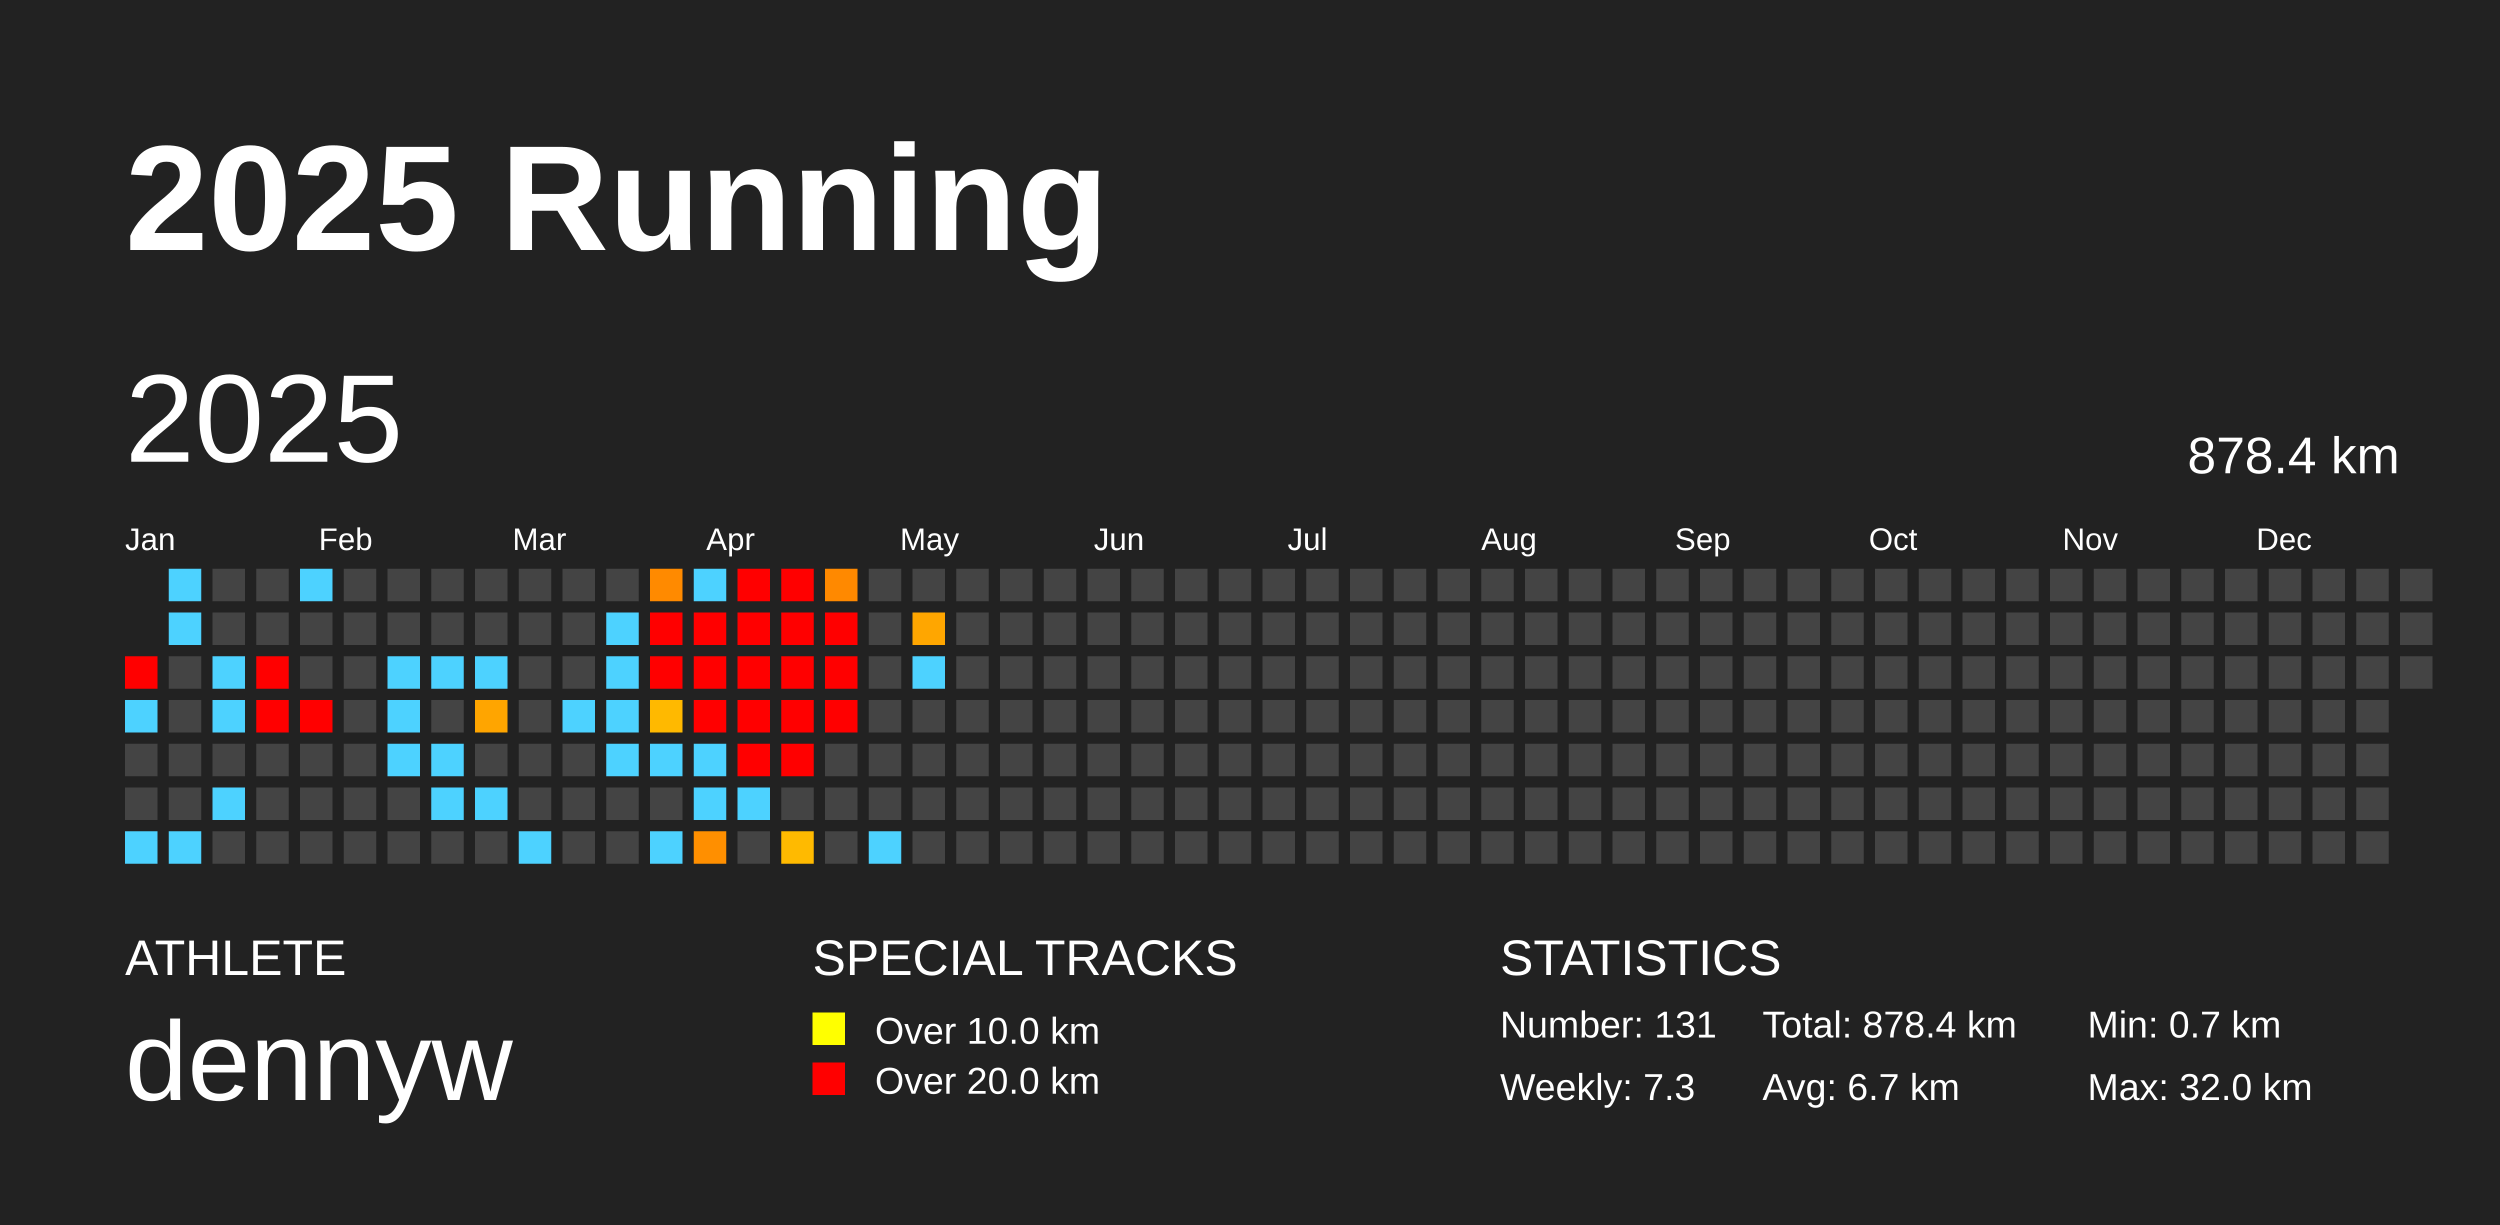
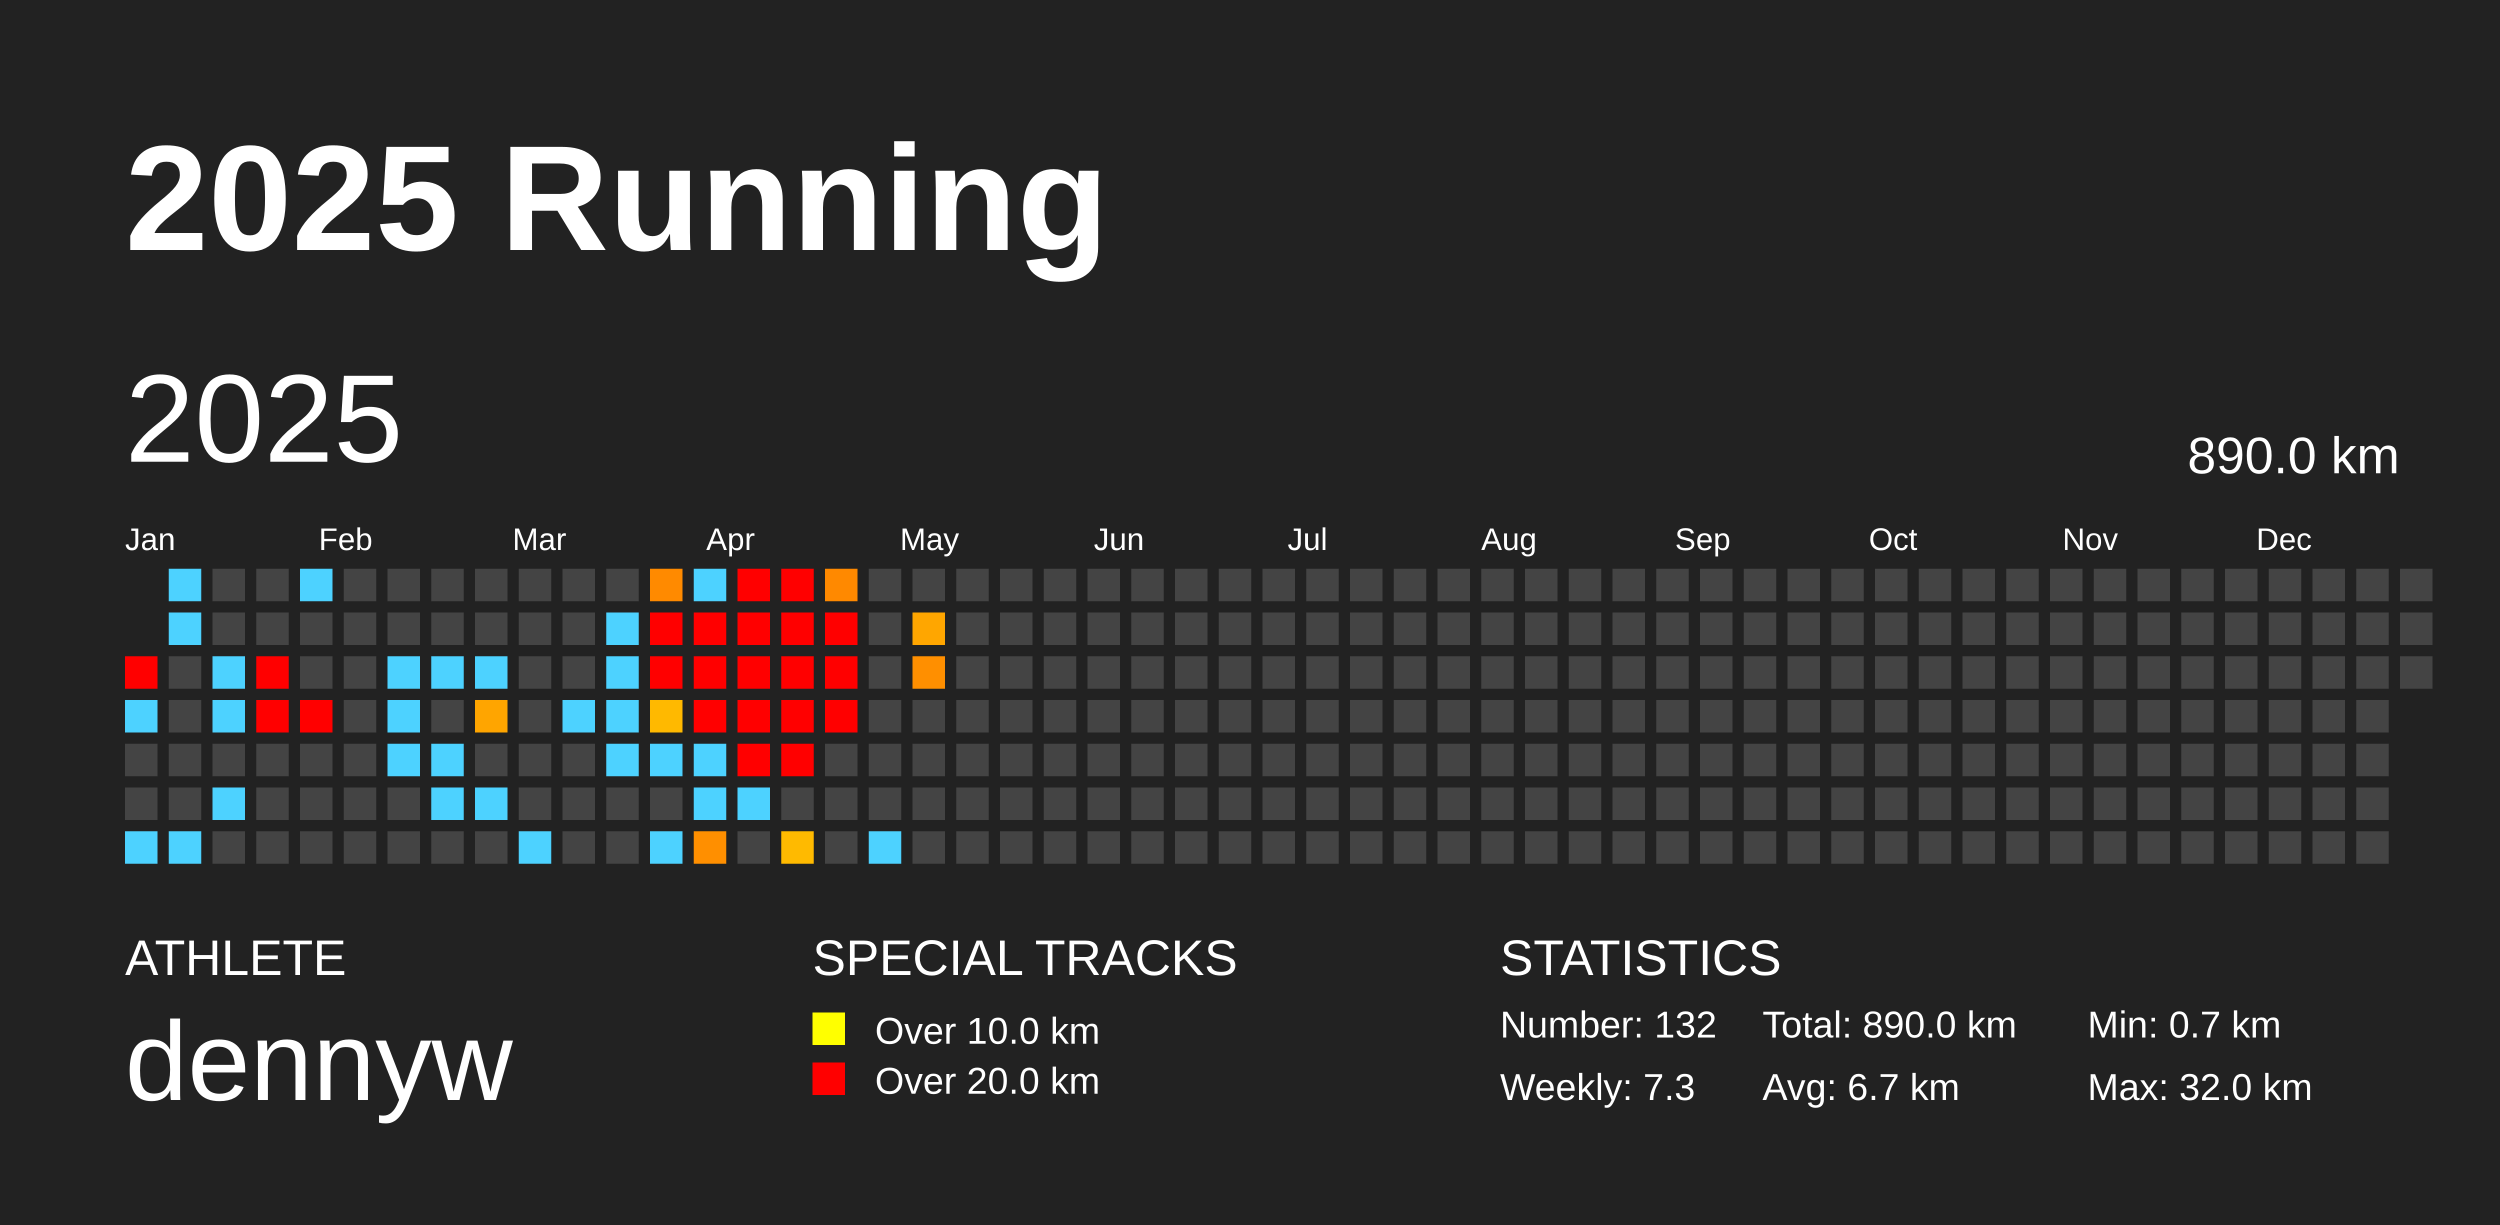
<svg xmlns="http://www.w3.org/2000/svg" baseProfile="full" height="98mm" version="1.1" viewBox="0,0,200,98" width="200mm">
  <defs />
  <rect fill="#222222" height="98" width="200" x="0" y="0" />
  <text fill="#FFFFFF" style="font-size:12px; font-family:Arial; font-weight:bold;" x="10" y="20">2025 Running</text>
  <text fill="#FFFFFF" style="font-size:4px; font-family:Arial" x="10" y="78">ATHLETE</text>
  <text fill="#FFFFFF" style="font-size:9px; font-family:Arial" x="10" y="88">dennyw</text>
  <text fill="#FFFFFF" style="font-size:4px; font-family:Arial" x="65" y="78">SPECIAL TRACKS</text>
  <rect fill="yellow" height="2.6" width="2.6" x="65" y="81" />
  <text fill="#FFFFFF" style="font-size:3px; font-family:Arial" x="70" y="83.5">Over 10.0 km</text>
  <rect fill="red" height="2.6" width="2.6" x="65" y="85" />
  <text fill="#FFFFFF" style="font-size:3px; font-family:Arial" x="70" y="87.5">Over 20.0 km</text>
  <text fill="#FFFFFF" style="font-size:4px; font-family:Arial" x="120" y="78">STATISTICS</text>
-   <text fill="#FFFFFF" style="font-size:3px; font-family:Arial" x="120" y="83">Number: 131</text>
+   <text fill="#FFFFFF" style="font-size:3px; font-family:Arial" x="120" y="83">Number: 132</text>
  <text fill="#FFFFFF" style="font-size:3px; font-family:Arial" x="120" y="88">Weekly: 7.3</text>
-   <text fill="#FFFFFF" style="font-size:3px; font-family:Arial" x="141" y="83">Total: 878.4 km</text>
+   <text fill="#FFFFFF" style="font-size:3px; font-family:Arial" x="141" y="83">Total: 890.0 km</text>
  <text fill="#FFFFFF" style="font-size:3px; font-family:Arial" x="141" y="88">Avg: 6.7 km</text>
  <text fill="#FFFFFF" style="font-size:3px; font-family:Arial" x="167" y="83">Min: 0.7 km</text>
  <text fill="#FFFFFF" style="font-size:3px; font-family:Arial" x="167" y="88">Max: 32.0 km</text>
  <text dominant-baseline="hanging" fill="#FFFFFF" style="font-size:10.0px; font-family:Arial;" x="10" y="30">2025</text>
-   <text dominant-baseline="hanging" fill="#FFFFFF" style="font-size:4.125px; font-family:Arial;" x="175" y="35">878.4 km</text>
+   <text dominant-baseline="hanging" fill="#FFFFFF" style="font-size:4.125px; font-family:Arial;" x="175" y="35">890.0 km</text>
  <text fill="#FFFFFF" style="font-size:2.5px; font-family:Arial" x="10.0" y="44">Jan</text>
  <text fill="#FFFFFF" style="font-size:2.5px; font-family:Arial" x="25.5" y="44">Feb</text>
  <text fill="#FFFFFF" style="font-size:2.5px; font-family:Arial" x="41.0" y="44">Mar</text>
  <text fill="#FFFFFF" style="font-size:2.5px; font-family:Arial" x="56.5" y="44">Apr</text>
  <text fill="#FFFFFF" style="font-size:2.5px; font-family:Arial" x="72.0" y="44">May</text>
  <text fill="#FFFFFF" style="font-size:2.5px; font-family:Arial" x="87.5" y="44">Jun</text>
  <text fill="#FFFFFF" style="font-size:2.5px; font-family:Arial" x="103.0" y="44">Jul</text>
  <text fill="#FFFFFF" style="font-size:2.5px; font-family:Arial" x="118.5" y="44">Aug</text>
  <text fill="#FFFFFF" style="font-size:2.5px; font-family:Arial" x="134.0" y="44">Sep</text>
  <text fill="#FFFFFF" style="font-size:2.5px; font-family:Arial" x="149.5" y="44">Oct</text>
  <text fill="#FFFFFF" style="font-size:2.5px; font-family:Arial" x="165.0" y="44">Nov</text>
  <text fill="#FFFFFF" style="font-size:2.5px; font-family:Arial" x="180.5" y="44">Dec</text>
  <rect fill="red" height="2.6" width="2.6" x="10.0" y="52.5" />
  <rect fill="#4dd2ff" height="2.6" width="2.6" x="10.0" y="56.0" />
  <rect fill="#444444" height="2.6" width="2.6" x="10.0" y="59.5" />
  <rect fill="#444444" height="2.6" width="2.6" x="10.0" y="63.0" />
  <rect fill="#4dd2ff" height="2.6" width="2.6" x="10.0" y="66.5" />
  <rect fill="#4dd2ff" height="2.6" width="2.6" x="13.5" y="45.5" />
  <rect fill="#4dd2ff" height="2.6" width="2.6" x="13.5" y="49.0" />
  <rect fill="#444444" height="2.6" width="2.6" x="13.5" y="52.5" />
  <rect fill="#444444" height="2.6" width="2.6" x="13.5" y="56.0" />
  <rect fill="#444444" height="2.6" width="2.6" x="13.5" y="59.5" />
  <rect fill="#444444" height="2.6" width="2.6" x="13.5" y="63.0" />
  <rect fill="#4dd2ff" height="2.6" width="2.6" x="13.5" y="66.5" />
  <rect fill="#444444" height="2.6" width="2.6" x="17.0" y="45.5" />
  <rect fill="#444444" height="2.6" width="2.6" x="17.0" y="49.0" />
  <rect fill="#4dd2ff" height="2.6" width="2.6" x="17.0" y="52.5" />
  <rect fill="#4dd2ff" height="2.6" width="2.6" x="17.0" y="56.0" />
  <rect fill="#444444" height="2.6" width="2.6" x="17.0" y="59.5" />
  <rect fill="#4dd2ff" height="2.6" width="2.6" x="17.0" y="63.0" />
  <rect fill="#444444" height="2.6" width="2.6" x="17.0" y="66.5" />
  <rect fill="#444444" height="2.6" width="2.6" x="20.5" y="45.5" />
  <rect fill="#444444" height="2.6" width="2.6" x="20.5" y="49.0" />
  <rect fill="red" height="2.6" width="2.6" x="20.5" y="52.5" />
  <rect fill="red" height="2.6" width="2.6" x="20.5" y="56.0" />
  <rect fill="#444444" height="2.6" width="2.6" x="20.5" y="59.5" />
  <rect fill="#444444" height="2.6" width="2.6" x="20.5" y="63.0" />
  <rect fill="#444444" height="2.6" width="2.6" x="20.5" y="66.5" />
  <rect fill="#4dd2ff" height="2.6" width="2.6" x="24.0" y="45.5" />
  <rect fill="#444444" height="2.6" width="2.6" x="24.0" y="49.0" />
  <rect fill="#444444" height="2.6" width="2.6" x="24.0" y="52.5" />
  <rect fill="red" height="2.6" width="2.6" x="24.0" y="56.0" />
  <rect fill="#444444" height="2.6" width="2.6" x="24.0" y="59.5" />
  <rect fill="#444444" height="2.6" width="2.6" x="24.0" y="63.0" />
  <rect fill="#444444" height="2.6" width="2.6" x="24.0" y="66.5" />
  <rect fill="#444444" height="2.6" width="2.6" x="27.5" y="45.5" />
  <rect fill="#444444" height="2.6" width="2.6" x="27.5" y="49.0" />
  <rect fill="#444444" height="2.6" width="2.6" x="27.5" y="52.5" />
  <rect fill="#444444" height="2.6" width="2.6" x="27.5" y="56.0" />
  <rect fill="#444444" height="2.6" width="2.6" x="27.5" y="59.5" />
  <rect fill="#444444" height="2.6" width="2.6" x="27.5" y="63.0" />
  <rect fill="#444444" height="2.6" width="2.6" x="27.5" y="66.5" />
  <rect fill="#444444" height="2.6" width="2.6" x="31.0" y="45.5" />
  <rect fill="#444444" height="2.6" width="2.6" x="31.0" y="49.0" />
  <rect fill="#4dd2ff" height="2.6" width="2.6" x="31.0" y="52.5" />
  <rect fill="#4dd2ff" height="2.6" width="2.6" x="31.0" y="56.0" />
  <rect fill="#4dd2ff" height="2.6" width="2.6" x="31.0" y="59.5" />
  <rect fill="#444444" height="2.6" width="2.6" x="31.0" y="63.0" />
  <rect fill="#444444" height="2.6" width="2.6" x="31.0" y="66.5" />
  <rect fill="#444444" height="2.6" width="2.6" x="34.5" y="45.5" />
  <rect fill="#444444" height="2.6" width="2.6" x="34.5" y="49.0" />
  <rect fill="#4dd2ff" height="2.6" width="2.6" x="34.5" y="52.5" />
  <rect fill="#444444" height="2.6" width="2.6" x="34.5" y="56.0" />
  <rect fill="#4dd2ff" height="2.6" width="2.6" x="34.5" y="59.5" />
  <rect fill="#4dd2ff" height="2.6" width="2.6" x="34.5" y="63.0" />
  <rect fill="#444444" height="2.6" width="2.6" x="34.5" y="66.5" />
  <rect fill="#444444" height="2.6" width="2.6" x="38.0" y="45.5" />
  <rect fill="#444444" height="2.6" width="2.6" x="38.0" y="49.0" />
  <rect fill="#4dd2ff" height="2.6" width="2.6" x="38.0" y="52.5" />
  <rect fill="#ffa500" height="2.6" width="2.6" x="38.0" y="56.0" />
  <rect fill="#444444" height="2.6" width="2.6" x="38.0" y="59.5" />
  <rect fill="#4dd2ff" height="2.6" width="2.6" x="38.0" y="63.0" />
  <rect fill="#444444" height="2.6" width="2.6" x="38.0" y="66.5" />
  <rect fill="#444444" height="2.6" width="2.6" x="41.5" y="45.5" />
  <rect fill="#444444" height="2.6" width="2.6" x="41.5" y="49.0" />
  <rect fill="#444444" height="2.6" width="2.6" x="41.5" y="52.5" />
  <rect fill="#444444" height="2.6" width="2.6" x="41.5" y="56.0" />
  <rect fill="#444444" height="2.6" width="2.6" x="41.5" y="59.5" />
  <rect fill="#444444" height="2.6" width="2.6" x="41.5" y="63.0" />
  <rect fill="#4dd2ff" height="2.6" width="2.6" x="41.5" y="66.5" />
  <rect fill="#444444" height="2.6" width="2.6" x="45.0" y="45.5" />
  <rect fill="#444444" height="2.6" width="2.6" x="45.0" y="49.0" />
  <rect fill="#444444" height="2.6" width="2.6" x="45.0" y="52.5" />
  <rect fill="#4dd2ff" height="2.6" width="2.6" x="45.0" y="56.0" />
  <rect fill="#444444" height="2.6" width="2.6" x="45.0" y="59.5" />
  <rect fill="#444444" height="2.6" width="2.6" x="45.0" y="63.0" />
  <rect fill="#444444" height="2.6" width="2.6" x="45.0" y="66.5" />
  <rect fill="#444444" height="2.6" width="2.6" x="48.5" y="45.5" />
  <rect fill="#4dd2ff" height="2.6" width="2.6" x="48.5" y="49.0" />
  <rect fill="#4dd2ff" height="2.6" width="2.6" x="48.5" y="52.5" />
  <rect fill="#4dd2ff" height="2.6" width="2.6" x="48.5" y="56.0" />
  <rect fill="#4dd2ff" height="2.6" width="2.6" x="48.5" y="59.5" />
  <rect fill="#444444" height="2.6" width="2.6" x="48.5" y="63.0" />
  <rect fill="#444444" height="2.6" width="2.6" x="48.5" y="66.5" />
  <rect fill="#ff8a00" height="2.6" width="2.6" x="52.0" y="45.5" />
  <rect fill="red" height="2.6" width="2.6" x="52.0" y="49.0" />
  <rect fill="red" height="2.6" width="2.6" x="52.0" y="52.5" />
  <rect fill="#ffb900" height="2.6" width="2.6" x="52.0" y="56.0" />
  <rect fill="#4dd2ff" height="2.6" width="2.6" x="52.0" y="59.5" />
  <rect fill="#444444" height="2.6" width="2.6" x="52.0" y="63.0" />
  <rect fill="#4dd2ff" height="2.6" width="2.6" x="52.0" y="66.5" />
  <rect fill="#4dd2ff" height="2.6" width="2.6" x="55.5" y="45.5" />
  <rect fill="red" height="2.6" width="2.6" x="55.5" y="49.0" />
  <rect fill="red" height="2.6" width="2.6" x="55.5" y="52.5" />
  <rect fill="red" height="2.6" width="2.6" x="55.5" y="56.0" />
  <rect fill="#4dd2ff" height="2.6" width="2.6" x="55.5" y="59.5" />
  <rect fill="#4dd2ff" height="2.6" width="2.6" x="55.5" y="63.0" />
  <rect fill="#ff8f00" height="2.6" width="2.6" x="55.5" y="66.5" />
  <rect fill="red" height="2.6" width="2.6" x="59.0" y="45.5" />
  <rect fill="red" height="2.6" width="2.6" x="59.0" y="49.0" />
  <rect fill="red" height="2.6" width="2.6" x="59.0" y="52.5" />
  <rect fill="red" height="2.6" width="2.6" x="59.0" y="56.0" />
  <rect fill="red" height="2.6" width="2.6" x="59.0" y="59.5" />
  <rect fill="#4dd2ff" height="2.6" width="2.6" x="59.0" y="63.0" />
  <rect fill="#444444" height="2.6" width="2.6" x="59.0" y="66.5" />
  <rect fill="red" height="2.6" width="2.6" x="62.5" y="45.5" />
  <rect fill="red" height="2.6" width="2.6" x="62.5" y="49.0" />
  <rect fill="red" height="2.6" width="2.6" x="62.5" y="52.5" />
  <rect fill="red" height="2.6" width="2.6" x="62.5" y="56.0" />
  <rect fill="red" height="2.6" width="2.6" x="62.5" y="59.5" />
  <rect fill="#444444" height="2.6" width="2.6" x="62.5" y="63.0" />
  <rect fill="#ffba00" height="2.6" width="2.6" x="62.5" y="66.5" />
  <rect fill="#ff8900" height="2.6" width="2.6" x="66.0" y="45.5" />
  <rect fill="red" height="2.6" width="2.6" x="66.0" y="49.0" />
  <rect fill="red" height="2.6" width="2.6" x="66.0" y="52.5" />
  <rect fill="red" height="2.6" width="2.6" x="66.0" y="56.0" />
  <rect fill="#444444" height="2.6" width="2.6" x="66.0" y="59.5" />
  <rect fill="#444444" height="2.6" width="2.6" x="66.0" y="63.0" />
  <rect fill="#444444" height="2.6" width="2.6" x="66.0" y="66.5" />
  <rect fill="#444444" height="2.6" width="2.6" x="69.5" y="45.5" />
  <rect fill="#444444" height="2.6" width="2.6" x="69.5" y="49.0" />
  <rect fill="#444444" height="2.6" width="2.6" x="69.5" y="52.5" />
  <rect fill="#444444" height="2.6" width="2.6" x="69.5" y="56.0" />
  <rect fill="#444444" height="2.6" width="2.6" x="69.5" y="59.5" />
  <rect fill="#444444" height="2.6" width="2.6" x="69.5" y="63.0" />
  <rect fill="#4dd2ff" height="2.6" width="2.6" x="69.5" y="66.5" />
  <rect fill="#444444" height="2.6" width="2.6" x="73.0" y="45.5" />
  <rect fill="#ffa600" height="2.6" width="2.6" x="73.0" y="49.0" />
-   <rect fill="#4dd2ff" height="2.6" width="2.6" x="73.0" y="52.5" />
+   <rect fill="#ff8f00" height="2.6" width="2.6" x="73.0" y="52.5" />
  <rect fill="#444444" height="2.6" width="2.6" x="73.0" y="56.0" />
  <rect fill="#444444" height="2.6" width="2.6" x="73.0" y="59.5" />
  <rect fill="#444444" height="2.6" width="2.6" x="73.0" y="63.0" />
  <rect fill="#444444" height="2.6" width="2.6" x="73.0" y="66.5" />
  <rect fill="#444444" height="2.6" width="2.6" x="76.5" y="45.5" />
  <rect fill="#444444" height="2.6" width="2.6" x="76.5" y="49.0" />
  <rect fill="#444444" height="2.6" width="2.6" x="76.5" y="52.5" />
  <rect fill="#444444" height="2.6" width="2.6" x="76.5" y="56.0" />
  <rect fill="#444444" height="2.6" width="2.6" x="76.5" y="59.5" />
  <rect fill="#444444" height="2.6" width="2.6" x="76.5" y="63.0" />
  <rect fill="#444444" height="2.6" width="2.6" x="76.5" y="66.5" />
  <rect fill="#444444" height="2.6" width="2.6" x="80.0" y="45.5" />
  <rect fill="#444444" height="2.6" width="2.6" x="80.0" y="49.0" />
  <rect fill="#444444" height="2.6" width="2.6" x="80.0" y="52.5" />
  <rect fill="#444444" height="2.6" width="2.6" x="80.0" y="56.0" />
  <rect fill="#444444" height="2.6" width="2.6" x="80.0" y="59.5" />
  <rect fill="#444444" height="2.6" width="2.6" x="80.0" y="63.0" />
  <rect fill="#444444" height="2.6" width="2.6" x="80.0" y="66.5" />
  <rect fill="#444444" height="2.6" width="2.6" x="83.5" y="45.5" />
  <rect fill="#444444" height="2.6" width="2.6" x="83.5" y="49.0" />
  <rect fill="#444444" height="2.6" width="2.6" x="83.5" y="52.5" />
  <rect fill="#444444" height="2.6" width="2.6" x="83.5" y="56.0" />
  <rect fill="#444444" height="2.6" width="2.6" x="83.5" y="59.5" />
  <rect fill="#444444" height="2.6" width="2.6" x="83.5" y="63.0" />
  <rect fill="#444444" height="2.6" width="2.6" x="83.5" y="66.5" />
  <rect fill="#444444" height="2.6" width="2.6" x="87.0" y="45.5" />
  <rect fill="#444444" height="2.6" width="2.6" x="87.0" y="49.0" />
  <rect fill="#444444" height="2.6" width="2.6" x="87.0" y="52.5" />
  <rect fill="#444444" height="2.6" width="2.6" x="87.0" y="56.0" />
  <rect fill="#444444" height="2.6" width="2.6" x="87.0" y="59.5" />
  <rect fill="#444444" height="2.6" width="2.6" x="87.0" y="63.0" />
  <rect fill="#444444" height="2.6" width="2.6" x="87.0" y="66.5" />
  <rect fill="#444444" height="2.6" width="2.6" x="90.5" y="45.5" />
  <rect fill="#444444" height="2.6" width="2.6" x="90.5" y="49.0" />
  <rect fill="#444444" height="2.6" width="2.6" x="90.5" y="52.5" />
  <rect fill="#444444" height="2.6" width="2.6" x="90.5" y="56.0" />
  <rect fill="#444444" height="2.6" width="2.6" x="90.5" y="59.5" />
  <rect fill="#444444" height="2.6" width="2.6" x="90.5" y="63.0" />
  <rect fill="#444444" height="2.6" width="2.6" x="90.5" y="66.5" />
  <rect fill="#444444" height="2.6" width="2.6" x="94.0" y="45.5" />
  <rect fill="#444444" height="2.6" width="2.6" x="94.0" y="49.0" />
  <rect fill="#444444" height="2.6" width="2.6" x="94.0" y="52.5" />
  <rect fill="#444444" height="2.6" width="2.6" x="94.0" y="56.0" />
  <rect fill="#444444" height="2.6" width="2.6" x="94.0" y="59.5" />
  <rect fill="#444444" height="2.6" width="2.6" x="94.0" y="63.0" />
  <rect fill="#444444" height="2.6" width="2.6" x="94.0" y="66.5" />
  <rect fill="#444444" height="2.6" width="2.6" x="97.5" y="45.5" />
  <rect fill="#444444" height="2.6" width="2.6" x="97.5" y="49.0" />
  <rect fill="#444444" height="2.6" width="2.6" x="97.5" y="52.5" />
  <rect fill="#444444" height="2.6" width="2.6" x="97.5" y="56.0" />
  <rect fill="#444444" height="2.6" width="2.6" x="97.5" y="59.5" />
  <rect fill="#444444" height="2.6" width="2.6" x="97.5" y="63.0" />
  <rect fill="#444444" height="2.6" width="2.6" x="97.5" y="66.5" />
  <rect fill="#444444" height="2.6" width="2.6" x="101.0" y="45.5" />
  <rect fill="#444444" height="2.6" width="2.6" x="101.0" y="49.0" />
  <rect fill="#444444" height="2.6" width="2.6" x="101.0" y="52.5" />
  <rect fill="#444444" height="2.6" width="2.6" x="101.0" y="56.0" />
  <rect fill="#444444" height="2.6" width="2.6" x="101.0" y="59.5" />
  <rect fill="#444444" height="2.6" width="2.6" x="101.0" y="63.0" />
  <rect fill="#444444" height="2.6" width="2.6" x="101.0" y="66.5" />
  <rect fill="#444444" height="2.6" width="2.6" x="104.5" y="45.5" />
  <rect fill="#444444" height="2.6" width="2.6" x="104.5" y="49.0" />
  <rect fill="#444444" height="2.6" width="2.6" x="104.5" y="52.5" />
  <rect fill="#444444" height="2.6" width="2.6" x="104.5" y="56.0" />
  <rect fill="#444444" height="2.6" width="2.6" x="104.5" y="59.5" />
  <rect fill="#444444" height="2.6" width="2.6" x="104.5" y="63.0" />
  <rect fill="#444444" height="2.6" width="2.6" x="104.5" y="66.5" />
  <rect fill="#444444" height="2.6" width="2.6" x="108.0" y="45.5" />
  <rect fill="#444444" height="2.6" width="2.6" x="108.0" y="49.0" />
  <rect fill="#444444" height="2.6" width="2.6" x="108.0" y="52.5" />
  <rect fill="#444444" height="2.6" width="2.6" x="108.0" y="56.0" />
  <rect fill="#444444" height="2.6" width="2.6" x="108.0" y="59.5" />
  <rect fill="#444444" height="2.6" width="2.6" x="108.0" y="63.0" />
  <rect fill="#444444" height="2.6" width="2.6" x="108.0" y="66.5" />
  <rect fill="#444444" height="2.6" width="2.6" x="111.5" y="45.5" />
  <rect fill="#444444" height="2.6" width="2.6" x="111.5" y="49.0" />
  <rect fill="#444444" height="2.6" width="2.6" x="111.5" y="52.5" />
  <rect fill="#444444" height="2.6" width="2.6" x="111.5" y="56.0" />
  <rect fill="#444444" height="2.6" width="2.6" x="111.5" y="59.5" />
  <rect fill="#444444" height="2.6" width="2.6" x="111.5" y="63.0" />
  <rect fill="#444444" height="2.6" width="2.6" x="111.5" y="66.5" />
  <rect fill="#444444" height="2.6" width="2.6" x="115.0" y="45.5" />
  <rect fill="#444444" height="2.6" width="2.6" x="115.0" y="49.0" />
  <rect fill="#444444" height="2.6" width="2.6" x="115.0" y="52.5" />
  <rect fill="#444444" height="2.6" width="2.6" x="115.0" y="56.0" />
  <rect fill="#444444" height="2.6" width="2.6" x="115.0" y="59.5" />
  <rect fill="#444444" height="2.6" width="2.6" x="115.0" y="63.0" />
  <rect fill="#444444" height="2.6" width="2.6" x="115.0" y="66.5" />
  <rect fill="#444444" height="2.6" width="2.6" x="118.5" y="45.5" />
  <rect fill="#444444" height="2.6" width="2.6" x="118.5" y="49.0" />
  <rect fill="#444444" height="2.6" width="2.6" x="118.5" y="52.5" />
  <rect fill="#444444" height="2.6" width="2.6" x="118.5" y="56.0" />
  <rect fill="#444444" height="2.6" width="2.6" x="118.5" y="59.5" />
  <rect fill="#444444" height="2.6" width="2.6" x="118.5" y="63.0" />
  <rect fill="#444444" height="2.6" width="2.6" x="118.5" y="66.5" />
  <rect fill="#444444" height="2.6" width="2.6" x="122.0" y="45.5" />
  <rect fill="#444444" height="2.6" width="2.6" x="122.0" y="49.0" />
  <rect fill="#444444" height="2.6" width="2.6" x="122.0" y="52.5" />
  <rect fill="#444444" height="2.6" width="2.6" x="122.0" y="56.0" />
  <rect fill="#444444" height="2.6" width="2.6" x="122.0" y="59.5" />
  <rect fill="#444444" height="2.6" width="2.6" x="122.0" y="63.0" />
  <rect fill="#444444" height="2.6" width="2.6" x="122.0" y="66.5" />
  <rect fill="#444444" height="2.6" width="2.6" x="125.5" y="45.5" />
  <rect fill="#444444" height="2.6" width="2.6" x="125.5" y="49.0" />
  <rect fill="#444444" height="2.6" width="2.6" x="125.5" y="52.5" />
  <rect fill="#444444" height="2.6" width="2.6" x="125.5" y="56.0" />
  <rect fill="#444444" height="2.6" width="2.6" x="125.5" y="59.5" />
  <rect fill="#444444" height="2.6" width="2.6" x="125.5" y="63.0" />
  <rect fill="#444444" height="2.6" width="2.6" x="125.5" y="66.5" />
  <rect fill="#444444" height="2.6" width="2.6" x="129.0" y="45.5" />
  <rect fill="#444444" height="2.6" width="2.6" x="129.0" y="49.0" />
  <rect fill="#444444" height="2.6" width="2.6" x="129.0" y="52.5" />
  <rect fill="#444444" height="2.6" width="2.6" x="129.0" y="56.0" />
  <rect fill="#444444" height="2.6" width="2.6" x="129.0" y="59.5" />
  <rect fill="#444444" height="2.6" width="2.6" x="129.0" y="63.0" />
  <rect fill="#444444" height="2.6" width="2.6" x="129.0" y="66.5" />
  <rect fill="#444444" height="2.6" width="2.6" x="132.5" y="45.5" />
  <rect fill="#444444" height="2.6" width="2.6" x="132.5" y="49.0" />
  <rect fill="#444444" height="2.6" width="2.6" x="132.5" y="52.5" />
  <rect fill="#444444" height="2.6" width="2.6" x="132.5" y="56.0" />
  <rect fill="#444444" height="2.6" width="2.6" x="132.5" y="59.5" />
  <rect fill="#444444" height="2.6" width="2.6" x="132.5" y="63.0" />
  <rect fill="#444444" height="2.6" width="2.6" x="132.5" y="66.5" />
  <rect fill="#444444" height="2.6" width="2.6" x="136.0" y="45.5" />
  <rect fill="#444444" height="2.6" width="2.6" x="136.0" y="49.0" />
  <rect fill="#444444" height="2.6" width="2.6" x="136.0" y="52.5" />
  <rect fill="#444444" height="2.6" width="2.6" x="136.0" y="56.0" />
  <rect fill="#444444" height="2.6" width="2.6" x="136.0" y="59.5" />
  <rect fill="#444444" height="2.6" width="2.6" x="136.0" y="63.0" />
  <rect fill="#444444" height="2.6" width="2.6" x="136.0" y="66.5" />
  <rect fill="#444444" height="2.6" width="2.6" x="139.5" y="45.5" />
  <rect fill="#444444" height="2.6" width="2.6" x="139.5" y="49.0" />
  <rect fill="#444444" height="2.6" width="2.6" x="139.5" y="52.5" />
  <rect fill="#444444" height="2.6" width="2.6" x="139.5" y="56.0" />
  <rect fill="#444444" height="2.6" width="2.6" x="139.5" y="59.5" />
  <rect fill="#444444" height="2.6" width="2.6" x="139.5" y="63.0" />
  <rect fill="#444444" height="2.6" width="2.6" x="139.5" y="66.5" />
  <rect fill="#444444" height="2.6" width="2.6" x="143.0" y="45.5" />
  <rect fill="#444444" height="2.6" width="2.6" x="143.0" y="49.0" />
  <rect fill="#444444" height="2.6" width="2.6" x="143.0" y="52.5" />
  <rect fill="#444444" height="2.6" width="2.6" x="143.0" y="56.0" />
  <rect fill="#444444" height="2.6" width="2.6" x="143.0" y="59.5" />
  <rect fill="#444444" height="2.6" width="2.6" x="143.0" y="63.0" />
  <rect fill="#444444" height="2.6" width="2.6" x="143.0" y="66.5" />
  <rect fill="#444444" height="2.6" width="2.6" x="146.5" y="45.5" />
  <rect fill="#444444" height="2.6" width="2.6" x="146.5" y="49.0" />
  <rect fill="#444444" height="2.6" width="2.6" x="146.5" y="52.5" />
  <rect fill="#444444" height="2.6" width="2.6" x="146.5" y="56.0" />
  <rect fill="#444444" height="2.6" width="2.6" x="146.5" y="59.5" />
  <rect fill="#444444" height="2.6" width="2.6" x="146.5" y="63.0" />
  <rect fill="#444444" height="2.6" width="2.6" x="146.5" y="66.5" />
  <rect fill="#444444" height="2.6" width="2.6" x="150.0" y="45.5" />
  <rect fill="#444444" height="2.6" width="2.6" x="150.0" y="49.0" />
  <rect fill="#444444" height="2.6" width="2.6" x="150.0" y="52.5" />
  <rect fill="#444444" height="2.6" width="2.6" x="150.0" y="56.0" />
  <rect fill="#444444" height="2.6" width="2.6" x="150.0" y="59.5" />
  <rect fill="#444444" height="2.6" width="2.6" x="150.0" y="63.0" />
  <rect fill="#444444" height="2.6" width="2.6" x="150.0" y="66.5" />
  <rect fill="#444444" height="2.6" width="2.6" x="153.5" y="45.5" />
  <rect fill="#444444" height="2.6" width="2.6" x="153.5" y="49.0" />
  <rect fill="#444444" height="2.6" width="2.6" x="153.5" y="52.5" />
  <rect fill="#444444" height="2.6" width="2.6" x="153.5" y="56.0" />
  <rect fill="#444444" height="2.6" width="2.6" x="153.5" y="59.5" />
  <rect fill="#444444" height="2.6" width="2.6" x="153.5" y="63.0" />
  <rect fill="#444444" height="2.6" width="2.6" x="153.5" y="66.5" />
  <rect fill="#444444" height="2.6" width="2.6" x="157.0" y="45.5" />
  <rect fill="#444444" height="2.6" width="2.6" x="157.0" y="49.0" />
  <rect fill="#444444" height="2.6" width="2.6" x="157.0" y="52.5" />
  <rect fill="#444444" height="2.6" width="2.6" x="157.0" y="56.0" />
  <rect fill="#444444" height="2.6" width="2.6" x="157.0" y="59.5" />
  <rect fill="#444444" height="2.6" width="2.6" x="157.0" y="63.0" />
  <rect fill="#444444" height="2.6" width="2.6" x="157.0" y="66.5" />
  <rect fill="#444444" height="2.6" width="2.6" x="160.5" y="45.5" />
  <rect fill="#444444" height="2.6" width="2.6" x="160.5" y="49.0" />
  <rect fill="#444444" height="2.6" width="2.6" x="160.5" y="52.5" />
  <rect fill="#444444" height="2.6" width="2.6" x="160.5" y="56.0" />
  <rect fill="#444444" height="2.6" width="2.6" x="160.5" y="59.5" />
  <rect fill="#444444" height="2.6" width="2.6" x="160.5" y="63.0" />
  <rect fill="#444444" height="2.6" width="2.6" x="160.5" y="66.5" />
  <rect fill="#444444" height="2.6" width="2.6" x="164.0" y="45.5" />
  <rect fill="#444444" height="2.6" width="2.6" x="164.0" y="49.0" />
  <rect fill="#444444" height="2.6" width="2.6" x="164.0" y="52.5" />
  <rect fill="#444444" height="2.6" width="2.6" x="164.0" y="56.0" />
  <rect fill="#444444" height="2.6" width="2.6" x="164.0" y="59.5" />
  <rect fill="#444444" height="2.6" width="2.6" x="164.0" y="63.0" />
  <rect fill="#444444" height="2.6" width="2.6" x="164.0" y="66.5" />
  <rect fill="#444444" height="2.6" width="2.6" x="167.5" y="45.5" />
  <rect fill="#444444" height="2.6" width="2.6" x="167.5" y="49.0" />
  <rect fill="#444444" height="2.6" width="2.6" x="167.5" y="52.5" />
  <rect fill="#444444" height="2.6" width="2.6" x="167.5" y="56.0" />
  <rect fill="#444444" height="2.6" width="2.6" x="167.5" y="59.5" />
  <rect fill="#444444" height="2.6" width="2.6" x="167.5" y="63.0" />
  <rect fill="#444444" height="2.6" width="2.6" x="167.5" y="66.5" />
  <rect fill="#444444" height="2.6" width="2.6" x="171.0" y="45.5" />
  <rect fill="#444444" height="2.6" width="2.6" x="171.0" y="49.0" />
  <rect fill="#444444" height="2.6" width="2.6" x="171.0" y="52.5" />
  <rect fill="#444444" height="2.6" width="2.6" x="171.0" y="56.0" />
  <rect fill="#444444" height="2.6" width="2.6" x="171.0" y="59.5" />
  <rect fill="#444444" height="2.6" width="2.6" x="171.0" y="63.0" />
  <rect fill="#444444" height="2.6" width="2.6" x="171.0" y="66.5" />
  <rect fill="#444444" height="2.6" width="2.6" x="174.5" y="45.5" />
  <rect fill="#444444" height="2.6" width="2.6" x="174.5" y="49.0" />
  <rect fill="#444444" height="2.6" width="2.6" x="174.5" y="52.5" />
  <rect fill="#444444" height="2.6" width="2.6" x="174.5" y="56.0" />
  <rect fill="#444444" height="2.6" width="2.6" x="174.5" y="59.5" />
  <rect fill="#444444" height="2.6" width="2.6" x="174.5" y="63.0" />
  <rect fill="#444444" height="2.6" width="2.6" x="174.5" y="66.5" />
  <rect fill="#444444" height="2.6" width="2.6" x="178.0" y="45.5" />
  <rect fill="#444444" height="2.6" width="2.6" x="178.0" y="49.0" />
  <rect fill="#444444" height="2.6" width="2.6" x="178.0" y="52.5" />
  <rect fill="#444444" height="2.6" width="2.6" x="178.0" y="56.0" />
  <rect fill="#444444" height="2.6" width="2.6" x="178.0" y="59.5" />
  <rect fill="#444444" height="2.6" width="2.6" x="178.0" y="63.0" />
  <rect fill="#444444" height="2.6" width="2.6" x="178.0" y="66.5" />
  <rect fill="#444444" height="2.6" width="2.6" x="181.5" y="45.5" />
  <rect fill="#444444" height="2.6" width="2.6" x="181.5" y="49.0" />
  <rect fill="#444444" height="2.6" width="2.6" x="181.5" y="52.5" />
  <rect fill="#444444" height="2.6" width="2.6" x="181.5" y="56.0" />
  <rect fill="#444444" height="2.6" width="2.6" x="181.5" y="59.5" />
  <rect fill="#444444" height="2.6" width="2.6" x="181.5" y="63.0" />
  <rect fill="#444444" height="2.6" width="2.6" x="181.5" y="66.5" />
  <rect fill="#444444" height="2.6" width="2.6" x="185.0" y="45.5" />
  <rect fill="#444444" height="2.6" width="2.6" x="185.0" y="49.0" />
  <rect fill="#444444" height="2.6" width="2.6" x="185.0" y="52.5" />
  <rect fill="#444444" height="2.6" width="2.6" x="185.0" y="56.0" />
  <rect fill="#444444" height="2.6" width="2.6" x="185.0" y="59.5" />
  <rect fill="#444444" height="2.6" width="2.6" x="185.0" y="63.0" />
  <rect fill="#444444" height="2.6" width="2.6" x="185.0" y="66.5" />
  <rect fill="#444444" height="2.6" width="2.6" x="188.5" y="45.5" />
  <rect fill="#444444" height="2.6" width="2.6" x="188.5" y="49.0" />
  <rect fill="#444444" height="2.6" width="2.6" x="188.5" y="52.5" />
  <rect fill="#444444" height="2.6" width="2.6" x="188.5" y="56.0" />
  <rect fill="#444444" height="2.6" width="2.6" x="188.5" y="59.5" />
  <rect fill="#444444" height="2.6" width="2.6" x="188.5" y="63.0" />
  <rect fill="#444444" height="2.6" width="2.6" x="188.5" y="66.5" />
  <rect fill="#444444" height="2.6" width="2.6" x="192.0" y="45.5" />
  <rect fill="#444444" height="2.6" width="2.6" x="192.0" y="49.0" />
  <rect fill="#444444" height="2.6" width="2.6" x="192.0" y="52.5" />
</svg>
